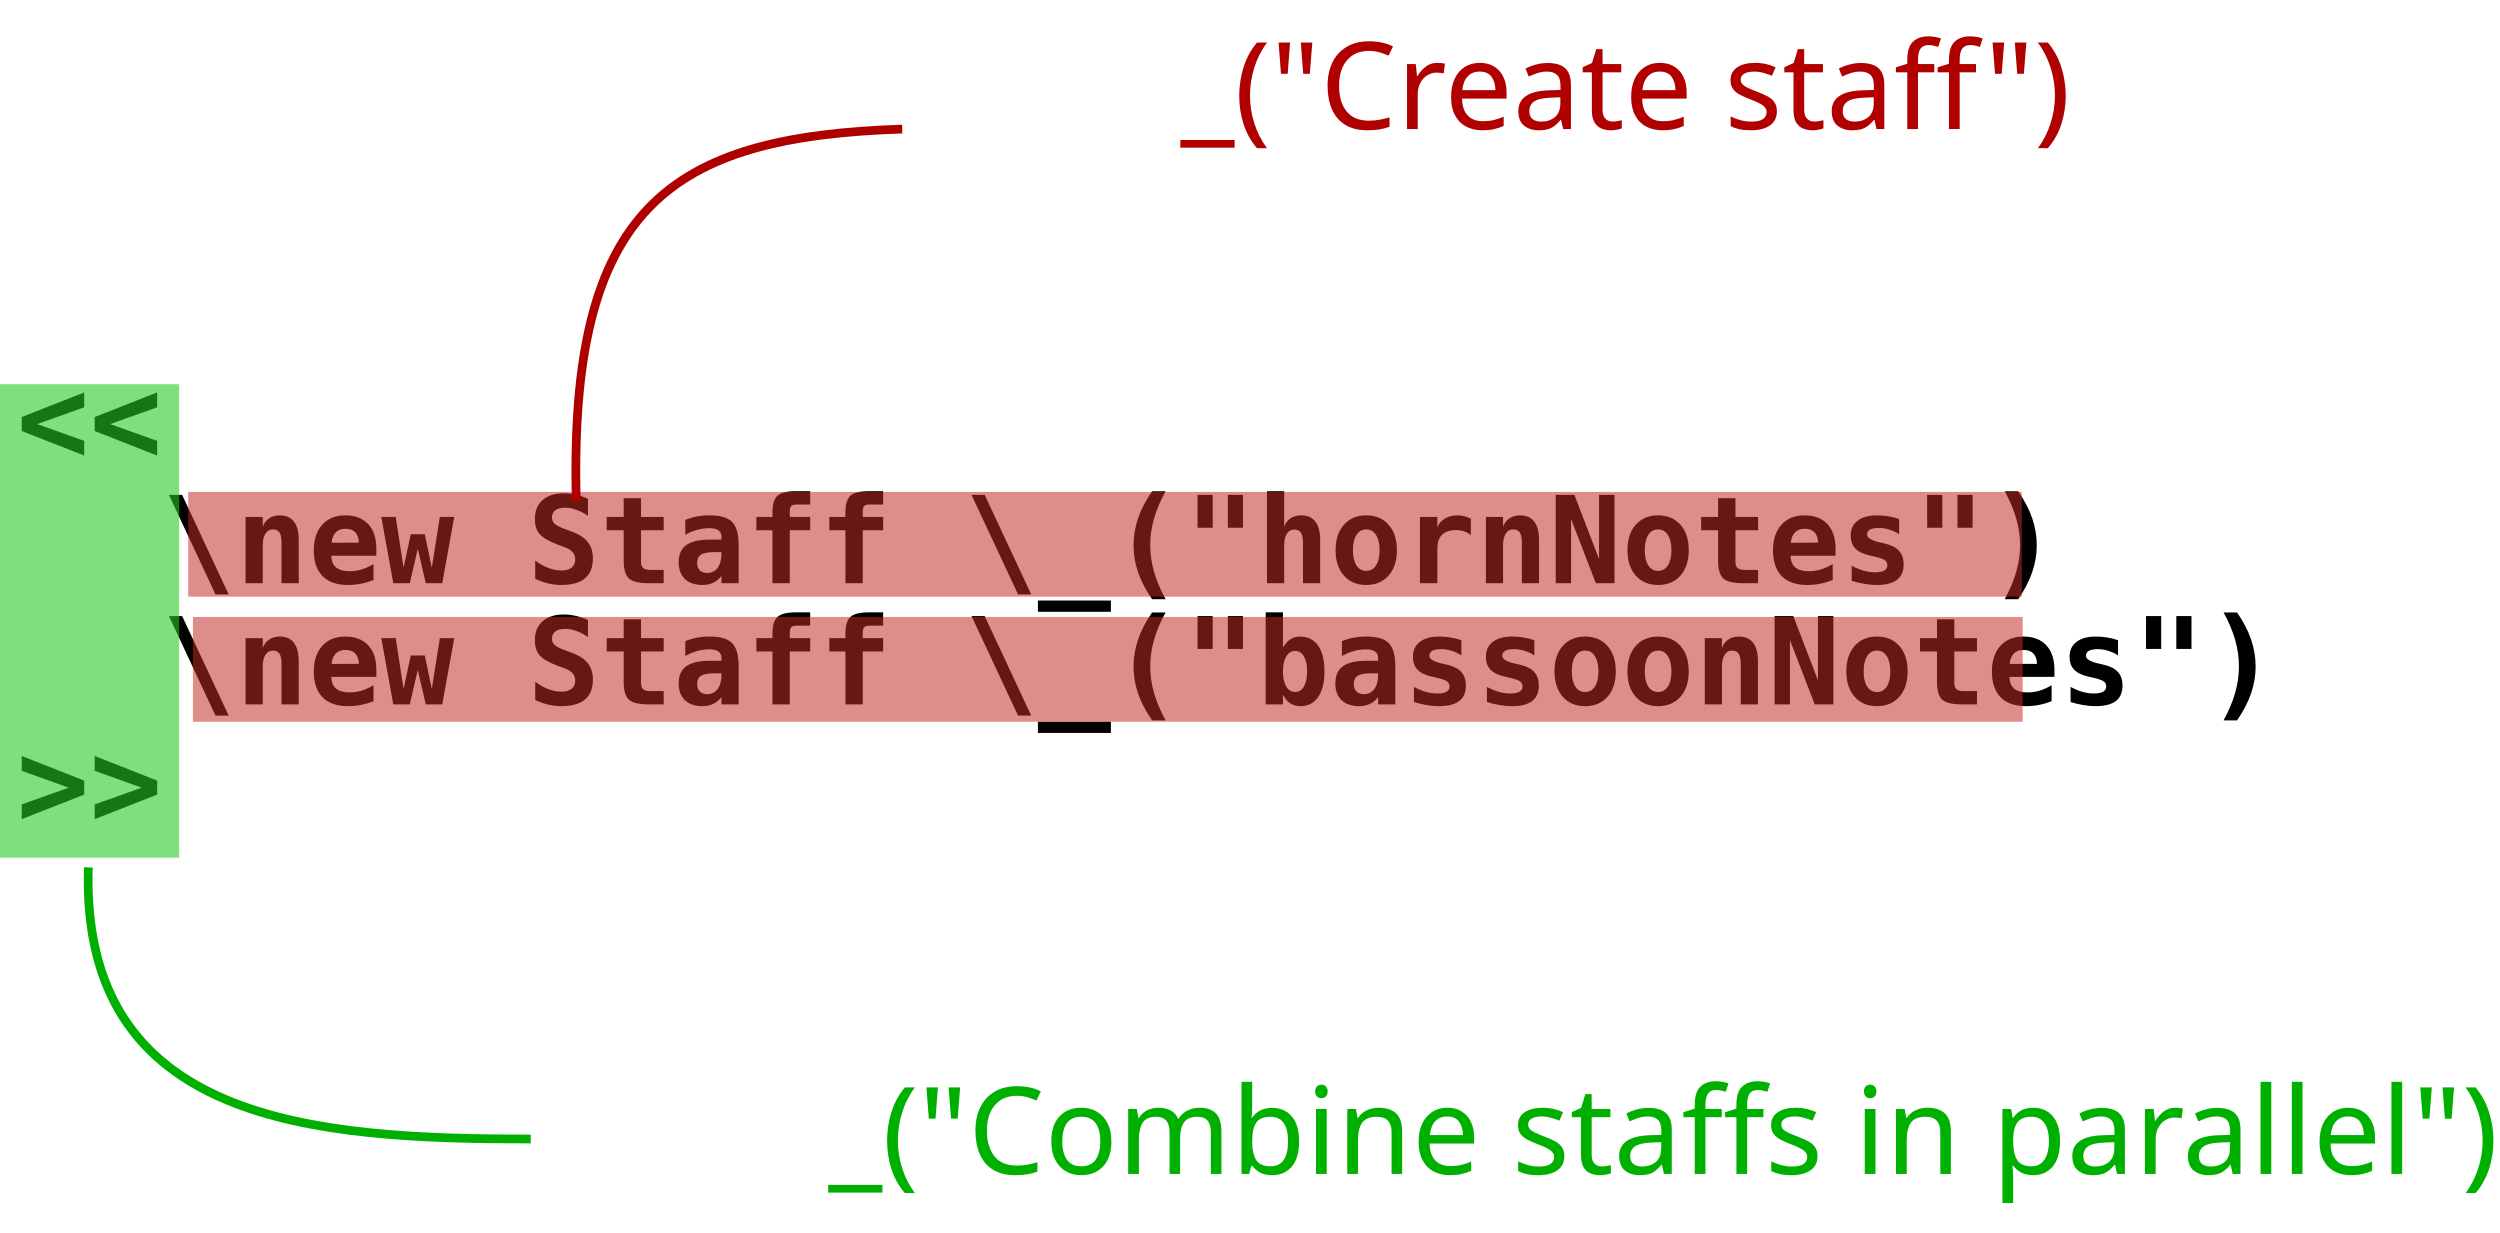
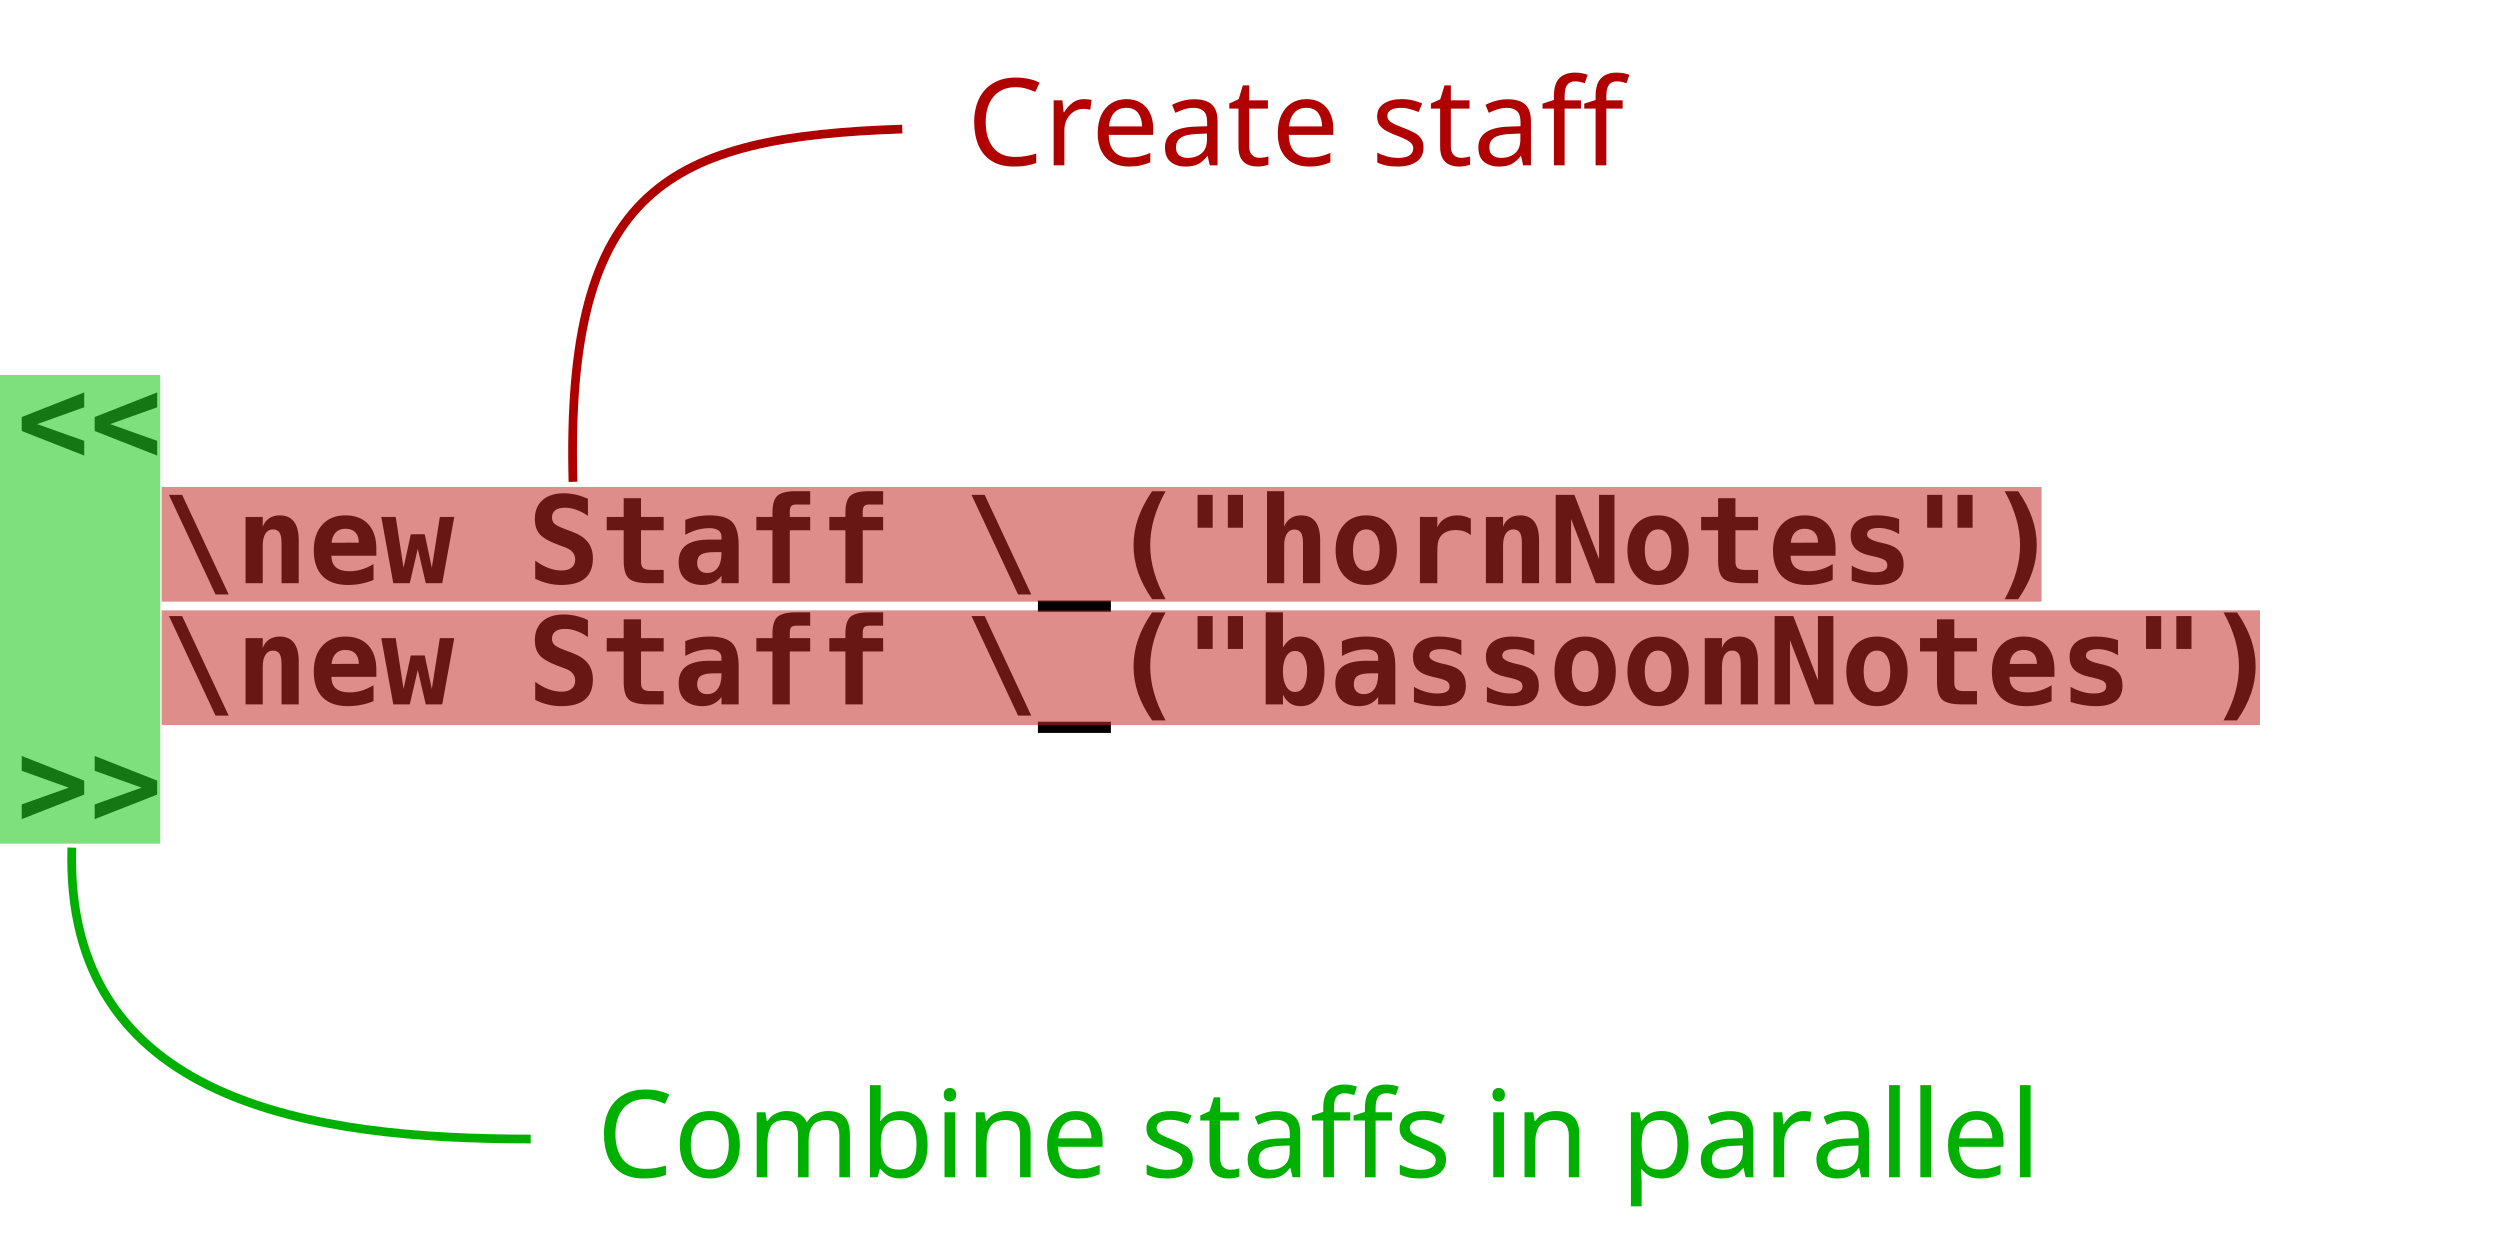
<svg xmlns="http://www.w3.org/2000/svg" xml:space="preserve" id="svg728" width="536.361" height="264.421" version="1.0">
  <defs id="defs730" />
  <text style="font-size:26px;font-style:normal;font-variant:normal;font-weight:bold;font-stretch:normal;line-height:100%;writing-mode:lr-tb;text-anchor:start;fill:#000000;fill-opacity:1;stroke:none;stroke-width:1pt;stroke-linecap:butt;stroke-linejoin:miter;stroke-opacity:1;font-family:Luxi Mono" x="3.535" y="99.128" id="text731">
    <tspan x="3.535" y="99.128" id="tspan1178">&lt;&lt;</tspan>
    <tspan x="3.535" y="125.128" id="tspan1180">  \new Staff \_("hornNotes")</tspan>
    <tspan x="3.535" y="151.128" id="tspan1182">  \new Staff \_("bassoonNotes")</tspan>
    <tspan x="3.535" y="177.128" id="tspan1184">&gt;&gt;</tspan>
    <tspan x="3.535" y="203.128" id="tspan1186" />
    <tspan x="3.535" y="229.128" id="tspan1188">  </tspan>
  </text>
-   <rect style="font-size:12px;fill:#c12b28;fill-opacity:0.537;fill-rule:evenodd;stroke-width:1pt" id="rect758" width="393.387" height="22.479" x="40.379" y="105.535" />
-   <rect style="font-size:12px;fill:#c12b28;fill-opacity:0.537;fill-rule:evenodd;stroke-width:1pt" id="rect759" width="392.554" height="22.479" x="41.399" y="132.364" />
-   <rect style="font-size:12px;fill:#23ca22;fill-opacity:0.588;fill-rule:evenodd;stroke-width:1pt" id="rect760" width="38.441" height="101.573" x="0" y="82.436" />
-   <path style="fill:none;fill-opacity:1;fill-rule:evenodd;stroke:#00b000;stroke-width:1.875;stroke-linecap:butt;stroke-linejoin:miter;stroke-opacity:1" d="M 18.946,186.091 C 17.281,241.04 67.235,244.37 113.859,244.37" id="path761" />
-   <path style="fill:none;fill-opacity:1;fill-rule:evenodd;stroke:#af0000;stroke-width:1.875;stroke-linecap:butt;stroke-linejoin:miter;stroke-opacity:1" d="M 123.636,107.617 C 121.97,44.341 143.617,29.355 193.571,27.69" id="path762" />
-   <text style="font-size:26px;font-style:normal;font-weight:normal;writing-mode:lr-tb;text-anchor:start;fill:#b00000;fill-opacity:1;stroke:none;stroke-width:1pt;stroke-linecap:butt;stroke-linejoin:miter;stroke-opacity:1;font-family:Bitstream Charter" x="212.72" y="27.69" id="text763">
-     <tspan id="tspan764"> _("Create staff")</tspan>
-   </text>
-   <text style="font-size:26px;font-style:normal;font-weight:normal;writing-mode:lr-tb;text-anchor:start;fill:#00b000;fill-opacity:1;stroke:none;stroke-width:1pt;stroke-linecap:butt;stroke-linejoin:miter;stroke-opacity:1;font-family:Bitstream Charter" x="137.17" y="251.863" id="text766">
-     <tspan id="tspan767"> _("Combine staffs in parallel")</tspan>
-   </text>
+   <rect style="font-size:12px;fill:#c12b28;fill-opacity:0.537;fill-rule:evenodd;stroke-width:1pt" id="rect758" width="403.337" height="24.601" x="34.672" y="104.474" />
+   <rect style="font-size:12px;fill:#c12b28;fill-opacity:0.537;fill-rule:evenodd;stroke-width:1pt" id="rect759" width="450.184" height="24.601" x="34.681" y="130.949" />
+   <rect style="font-size:12px;fill:#23ca22;fill-opacity:0.588;fill-rule:evenodd;stroke-width:1pt" id="rect760" width="34.38" height="100.573" x="0" y="80.436" />
+   <path style="fill:none;fill-opacity:1;fill-rule:evenodd;stroke:#00b000;stroke-width:1.875;stroke-linecap:butt;stroke-linejoin:miter;stroke-opacity:1" d="M 15.41,181.848 C 13.745,236.797 67.235,244.37 113.859,244.37" id="path761" />
+   <path style="fill:none;fill-opacity:1;fill-rule:evenodd;stroke:#af0000;stroke-width:1.875;stroke-linecap:butt;stroke-linejoin:miter;stroke-opacity:1" d="M 122.929,103.374 C 121.263,40.099 143.617,29.355 193.571,27.69" id="path762" />
+   <text style="font-size:26px;font-style:normal;font-weight:normal;writing-mode:lr-tb;text-anchor:start;fill:#b00000;fill-opacity:1;stroke:none;stroke-width:1pt;stroke-linecap:butt;stroke-linejoin:miter;stroke-opacity:1;font-family:Bitstream Charter" x="207.417" y="35.468" id="text763">Create staff</text>
+   <text style="font-size:26px;font-style:normal;font-weight:normal;writing-mode:lr-tb;text-anchor:start;fill:#00b000;fill-opacity:1;stroke:none;stroke-width:1pt;stroke-linecap:butt;stroke-linejoin:miter;stroke-opacity:1;font-family:Bitstream Charter" x="127.978" y="252.57" id="text766">Combine staffs in parallel</text>
</svg>
